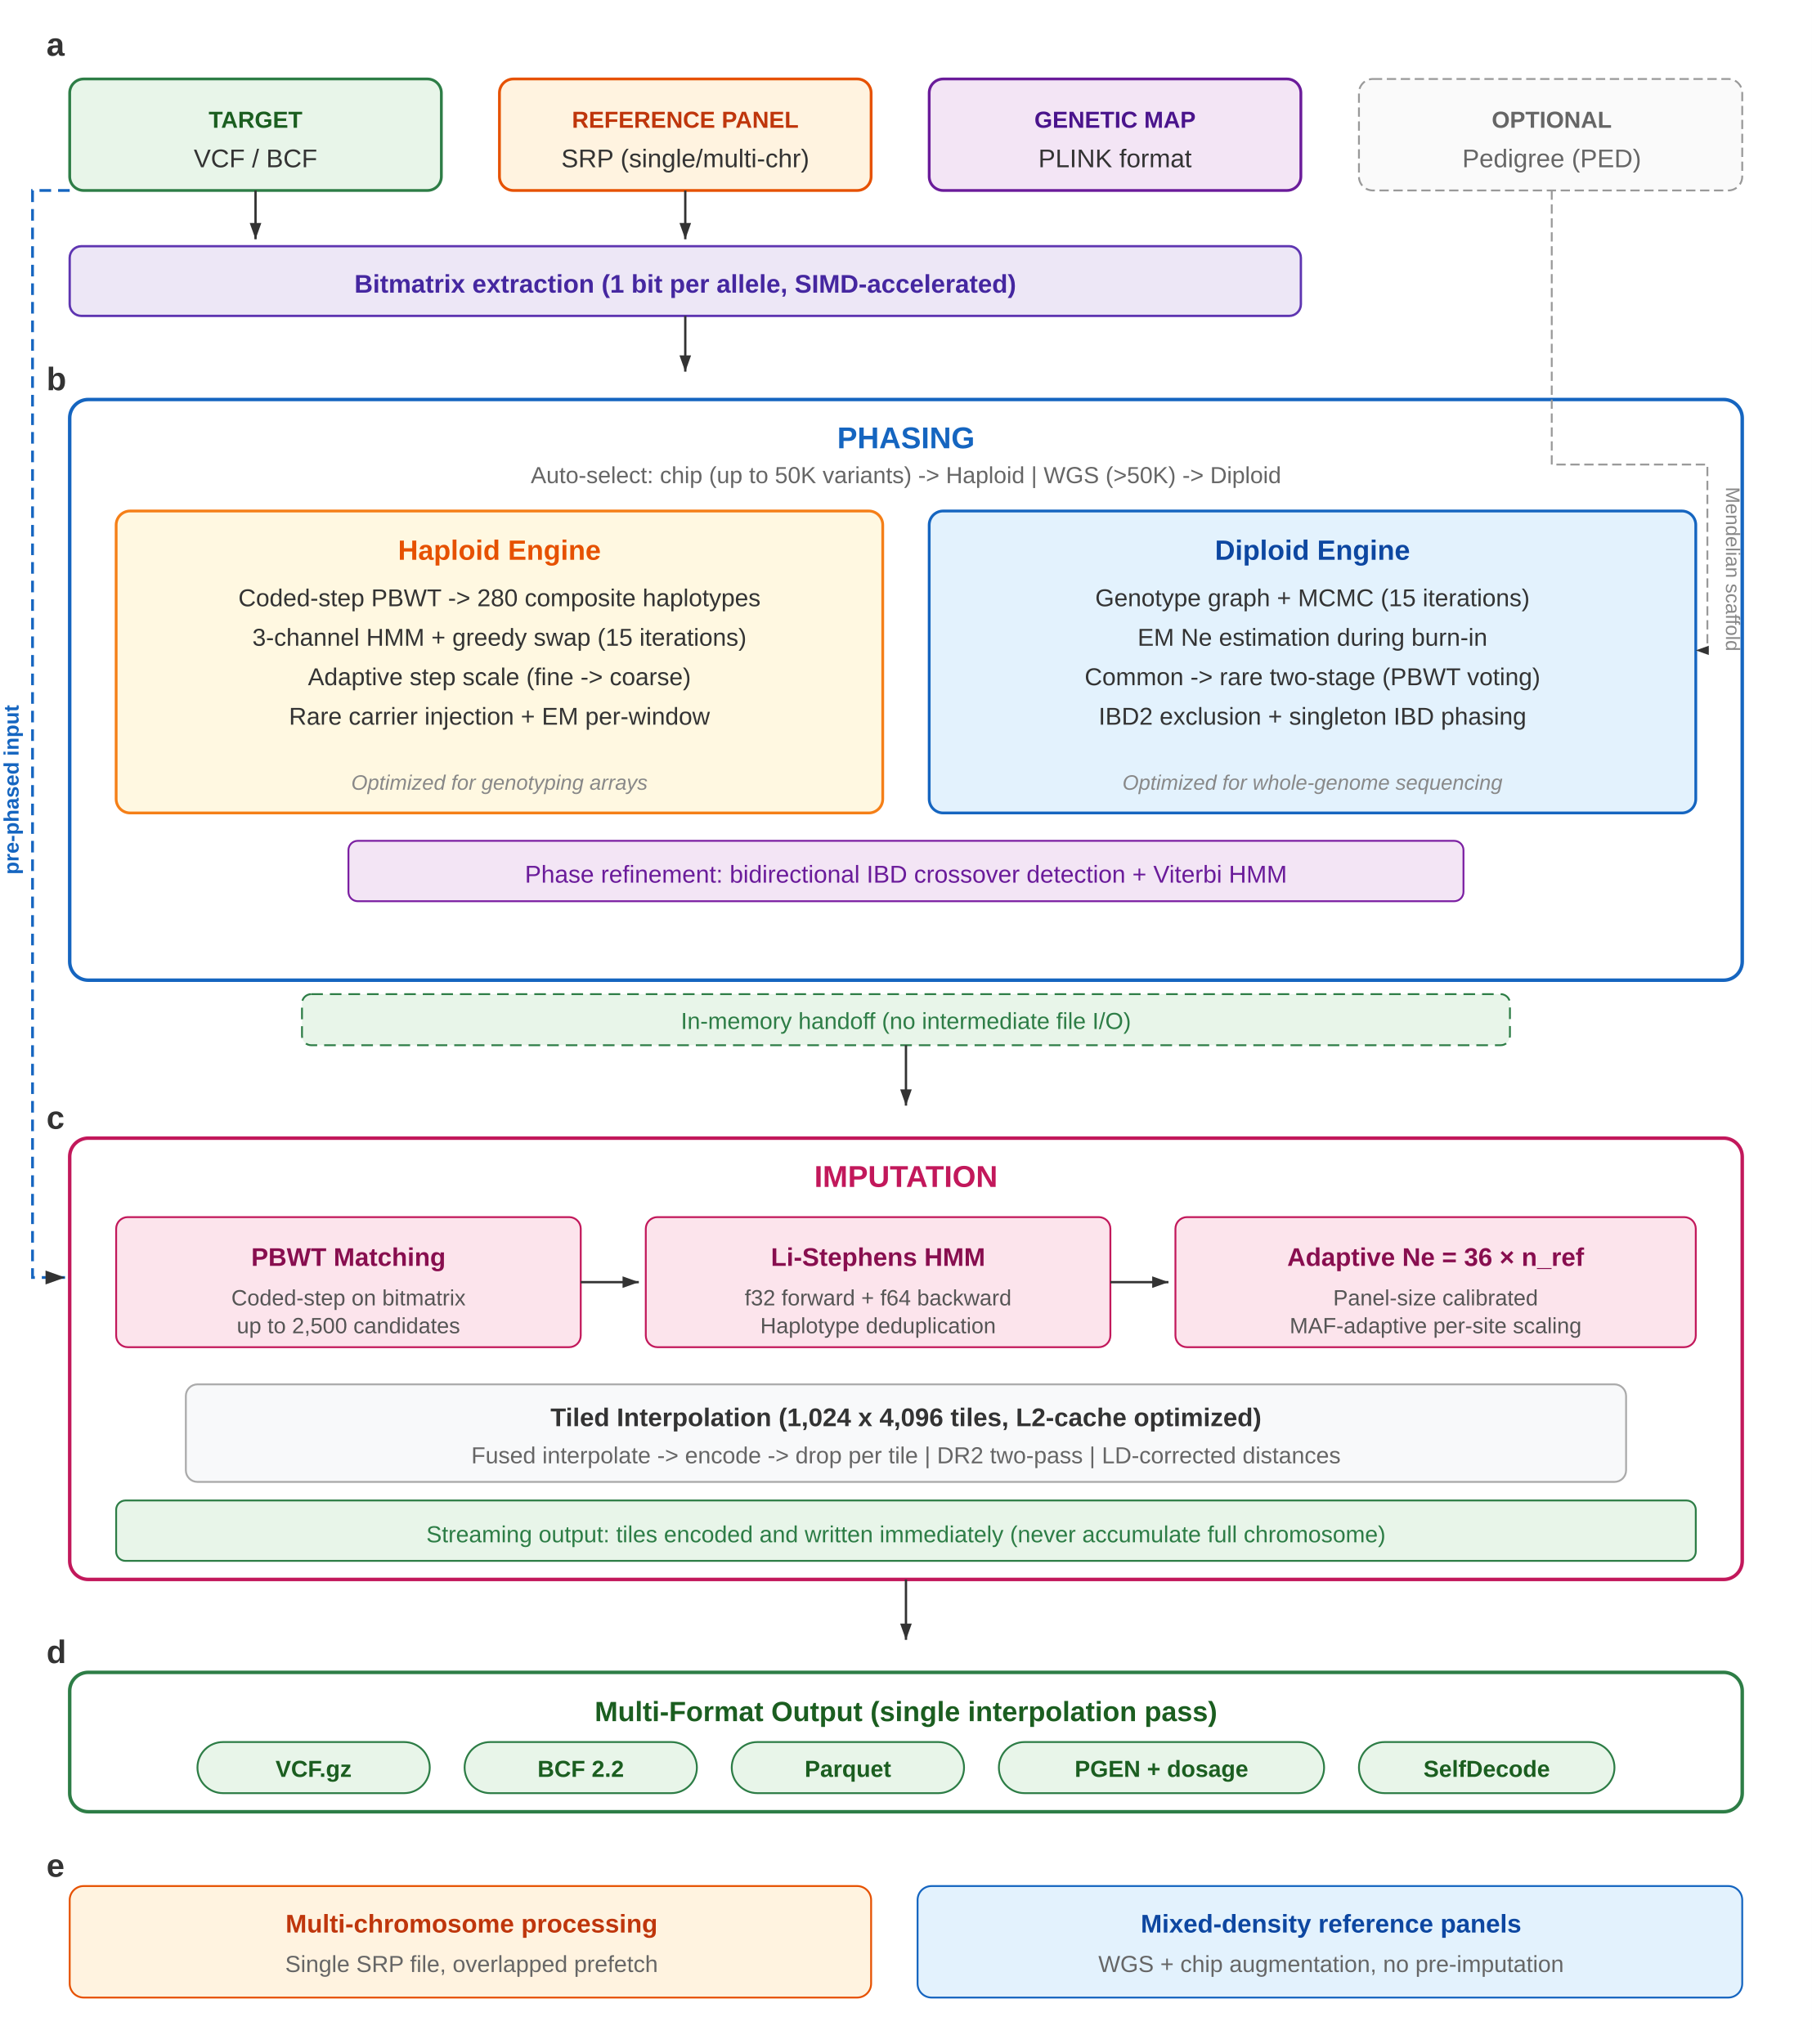
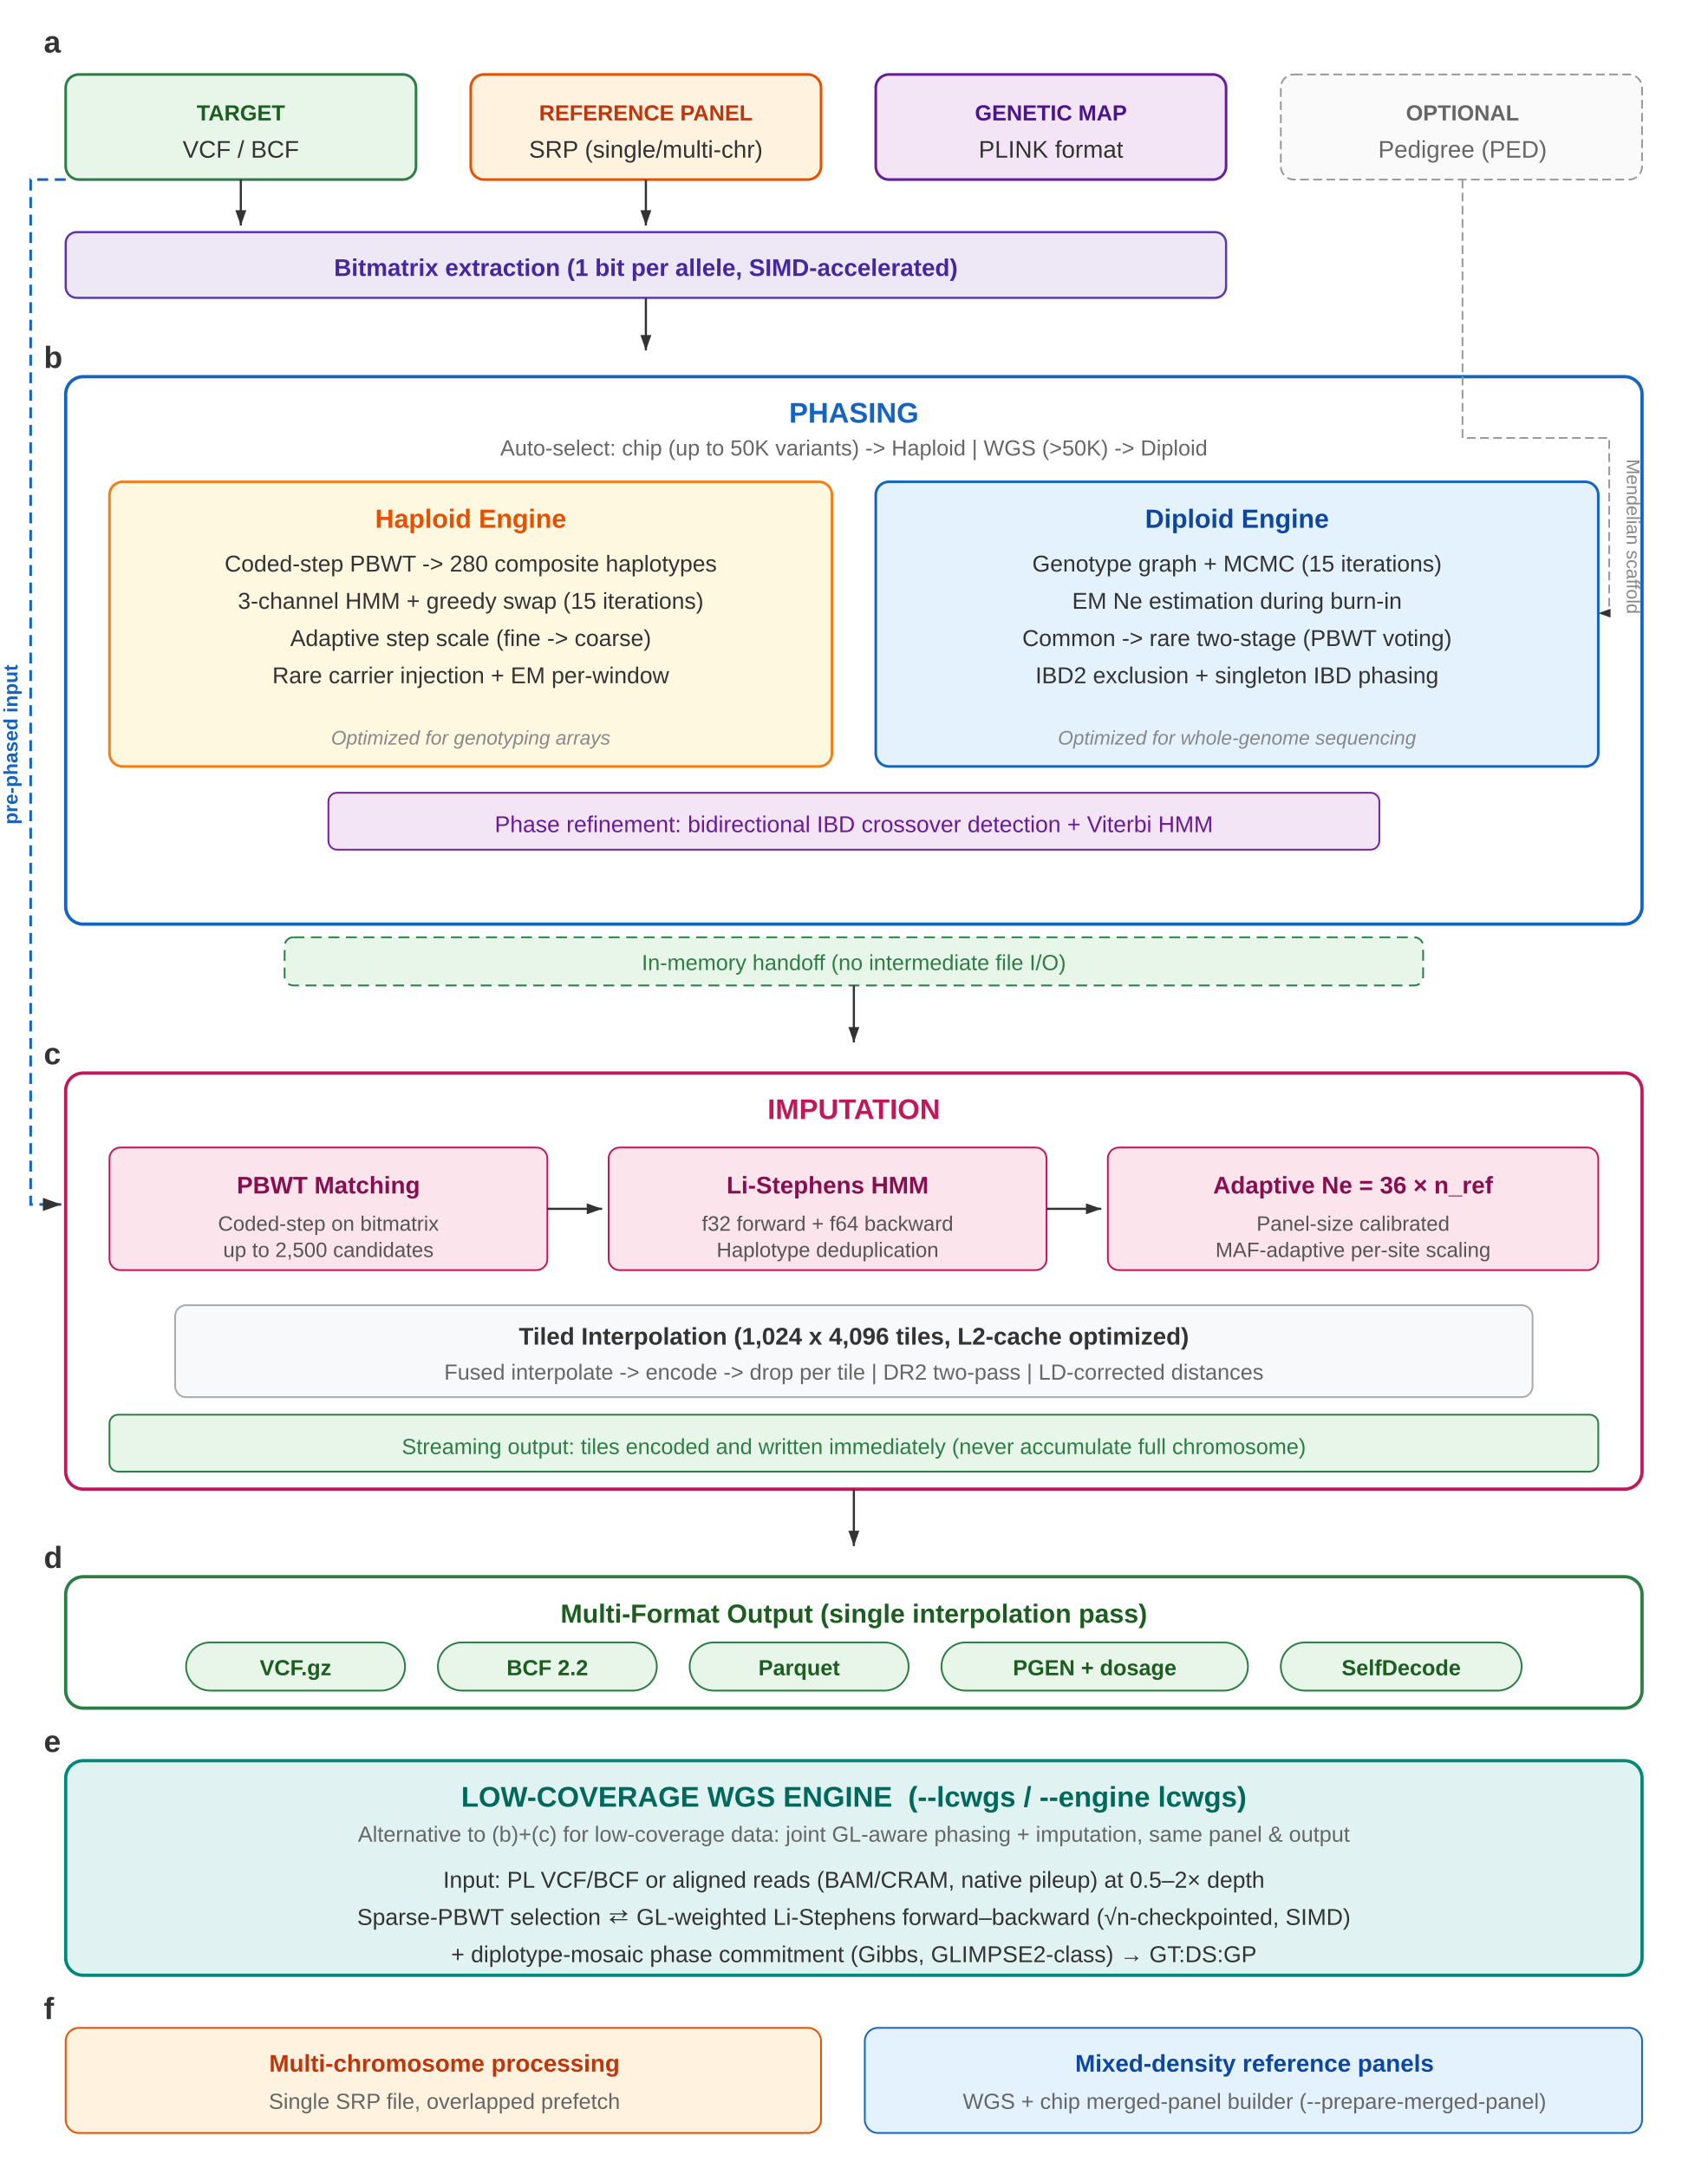
- <svg xmlns="http://www.w3.org/2000/svg" viewBox="0 0 780 880" font-family="Arial, Helvetica, sans-serif">
+ <svg xmlns="http://www.w3.org/2000/svg" viewBox="0 0 780 990" font-family="Arial, Helvetica, sans-serif">
  <defs>
    <marker id="a" markerWidth="7" markerHeight="5" refX="7" refY="2.5" orient="auto">
      <path d="M0,0 L7,2.5 L0,5" fill="#333" />
    </marker>
  </defs>
-   <rect width="780" height="880" fill="#fff" />
+   <rect width="780" height="990" fill="#fff" />
  <text x="20" y="24" fill="#333" font-size="14" font-weight="700">a</text>
  <rect x="30" y="34" width="160" height="48" rx="6" fill="#e8f5e9" stroke="#2d7d46" stroke-width="1.2" />
  <text x="110" y="55" text-anchor="middle" fill="#1b5e20" font-size="10" font-weight="700">TARGET</text>
  <text x="110" y="72" text-anchor="middle" fill="#333" font-size="11">VCF / BCF</text>
  <rect x="215" y="34" width="160" height="48" rx="6" fill="#fff3e0" stroke="#e65100" stroke-width="1.2" />
  <text x="295" y="55" text-anchor="middle" fill="#bf360c" font-size="10" font-weight="700">REFERENCE PANEL</text>
  <text x="295" y="72" text-anchor="middle" fill="#333" font-size="11">SRP (single/multi-chr)</text>
  <rect x="400" y="34" width="160" height="48" rx="6" fill="#f3e5f5" stroke="#6a1b9a" stroke-width="1.2" />
  <text x="480" y="55" text-anchor="middle" fill="#4a148c" font-size="10" font-weight="700">GENETIC MAP</text>
  <text x="480" y="72" text-anchor="middle" fill="#333" font-size="11">PLINK format</text>
  <rect x="585" y="34" width="165" height="48" rx="6" fill="#fafafa" stroke="#999" stroke-width="0.8" stroke-dasharray="4,2" />
  <text x="668" y="55" text-anchor="middle" fill="#666" font-size="10" font-weight="700">OPTIONAL</text>
  <text x="668" y="72" text-anchor="middle" fill="#666" font-size="11">Pedigree (PED)</text>
  <line x1="110" y1="82" x2="110" y2="103" stroke="#333" stroke-width="1" marker-end="url(#a)" />
  <line x1="295" y1="82" x2="295" y2="103" stroke="#333" stroke-width="1" marker-end="url(#a)" />
  <rect x="30" y="106" width="530" height="30" rx="5" fill="#ede7f6" stroke="#5e35b1" stroke-width="1" />
  <text x="295" y="126" text-anchor="middle" fill="#4527a0" font-size="11" font-weight="600">Bitmatrix extraction (1 bit per allele, SIMD-accelerated)</text>
  <line x1="295" y1="136" x2="295" y2="160" stroke="#333" stroke-width="1" marker-end="url(#a)" />
  <text x="20" y="168" fill="#333" font-size="14" font-weight="700">b</text>
  <rect x="30" y="172" width="720" height="250" rx="8" fill="#fff" stroke="#1565c0" stroke-width="1.5" />
  <text x="390" y="193" text-anchor="middle" fill="#1565c0" font-size="13" font-weight="700">PHASING</text>
  <text x="390" y="208" text-anchor="middle" fill="#666" font-size="10">Auto-select: chip (up to 50K variants) -&gt; Haploid | WGS (&gt;50K) -&gt; Diploid</text>
  <rect x="50" y="220" width="330" height="130" rx="6" fill="#fff8e1" stroke="#f57f17" stroke-width="1.2" />
  <text x="215" y="241" text-anchor="middle" fill="#e65100" font-size="12" font-weight="700">Haploid Engine</text>
  <text x="215" y="261" text-anchor="middle" fill="#333" font-size="10.5">Coded-step PBWT -&gt; 280 composite haplotypes</text>
  <text x="215" y="278" text-anchor="middle" fill="#333" font-size="10.5">3-channel HMM + greedy swap (15 iterations)</text>
  <text x="215" y="295" text-anchor="middle" fill="#333" font-size="10.5">Adaptive step scale (fine -&gt; coarse)</text>
  <text x="215" y="312" text-anchor="middle" fill="#333" font-size="10.5">Rare carrier injection + EM per-window</text>
  <text x="215" y="340" text-anchor="middle" fill="#888" font-size="9" font-style="italic">Optimized for genotyping arrays</text>
  <rect x="400" y="220" width="330" height="130" rx="6" fill="#e3f2fd" stroke="#1565c0" stroke-width="1.2" />
  <text x="565" y="241" text-anchor="middle" fill="#0d47a1" font-size="12" font-weight="700">Diploid Engine</text>
  <text x="565" y="261" text-anchor="middle" fill="#333" font-size="10.5">Genotype graph + MCMC (15 iterations)</text>
  <text x="565" y="278" text-anchor="middle" fill="#333" font-size="10.5">EM Ne estimation during burn-in</text>
  <text x="565" y="295" text-anchor="middle" fill="#333" font-size="10.5">Common -&gt; rare two-stage (PBWT voting)</text>
  <text x="565" y="312" text-anchor="middle" fill="#333" font-size="10.5">IBD2 exclusion + singleton IBD phasing</text>
  <text x="565" y="340" text-anchor="middle" fill="#888" font-size="9" font-style="italic">Optimized for whole-genome sequencing</text>
  <rect x="150" y="362" width="480" height="26" rx="4" fill="#f3e5f5" stroke="#7b1fa2" stroke-width="0.8" />
  <text x="390" y="380" text-anchor="middle" fill="#6a1b9a" font-size="10.5">Phase refinement: bidirectional IBD crossover detection + Viterbi HMM</text>
  <path d="M668 82 L668 200 L735 200 L735 280 L730 280" fill="none" stroke="#999" stroke-width="0.8" stroke-dasharray="4,2" marker-end="url(#a)" />
  <text x="743" y="245" fill="#888" font-size="8.5" transform="rotate(90,743,245)" text-anchor="middle">Mendelian scaffold</text>
  <path d="M30 82 L14 82 L14 550 L28 550" fill="none" stroke="#1565c0" stroke-width="1.2" stroke-dasharray="5,3" marker-end="url(#a)" />
  <text x="8" y="340" fill="#1565c0" font-size="9" font-weight="600" transform="rotate(-90,8,340)" text-anchor="middle">pre-phased input</text>
  <rect x="130" y="428" width="520" height="22" rx="4" fill="#e8f5e9" stroke="#2d7d46" stroke-width="0.8" stroke-dasharray="5,3" />
  <text x="390" y="443" text-anchor="middle" fill="#2d7d46" font-size="10">In-memory handoff (no intermediate file I/O)</text>
  <line x1="390" y1="450" x2="390" y2="476" stroke="#333" stroke-width="1" marker-end="url(#a)" />
  <text x="20" y="486" fill="#333" font-size="14" font-weight="700">c</text>
  <rect x="30" y="490" width="720" height="190" rx="8" fill="#fff" stroke="#c2185b" stroke-width="1.5" />
  <text x="390" y="511" text-anchor="middle" fill="#c2185b" font-size="13" font-weight="700">IMPUTATION</text>
  <rect x="50" y="524" width="200" height="56" rx="5" fill="#fce4ec" stroke="#c2185b" stroke-width="0.8" />
  <text x="150" y="545" text-anchor="middle" fill="#880e4f" font-size="11" font-weight="600">PBWT Matching</text>
  <text x="150" y="562" text-anchor="middle" fill="#555" font-size="9.5">Coded-step on bitmatrix</text>
  <text x="150" y="574" text-anchor="middle" fill="#555" font-size="9.5">up to 2,500 candidates</text>
  <line x1="250" y1="552" x2="275" y2="552" stroke="#333" stroke-width="1" marker-end="url(#a)" />
  <rect x="278" y="524" width="200" height="56" rx="5" fill="#fce4ec" stroke="#c2185b" stroke-width="0.8" />
  <text x="378" y="545" text-anchor="middle" fill="#880e4f" font-size="11" font-weight="600">Li-Stephens HMM</text>
  <text x="378" y="562" text-anchor="middle" fill="#555" font-size="9.5">f32 forward + f64 backward</text>
  <text x="378" y="574" text-anchor="middle" fill="#555" font-size="9.5">Haplotype deduplication</text>
  <line x1="478" y1="552" x2="503" y2="552" stroke="#333" stroke-width="1" marker-end="url(#a)" />
  <rect x="506" y="524" width="224" height="56" rx="5" fill="#fce4ec" stroke="#c2185b" stroke-width="0.8" />
  <text x="618" y="545" text-anchor="middle" fill="#880e4f" font-size="11" font-weight="600">Adaptive Ne = 36 × n_ref</text>
  <text x="618" y="562" text-anchor="middle" fill="#555" font-size="9.5">Panel-size calibrated</text>
  <text x="618" y="574" text-anchor="middle" fill="#555" font-size="9.5">MAF-adaptive per-site scaling</text>
  <rect x="80" y="596" width="620" height="42" rx="5" fill="#f8f9fa" stroke="#aaa" stroke-width="0.8" />
  <text x="390" y="614" text-anchor="middle" fill="#333" font-size="11" font-weight="600">Tiled Interpolation (1,024 x 4,096 tiles, L2-cache optimized)</text>
  <text x="390" y="630" text-anchor="middle" fill="#666" font-size="10">Fused interpolate -&gt; encode -&gt; drop per tile | DR2 two-pass | LD-corrected distances</text>
  <rect x="50" y="646" width="680" height="26" rx="4" fill="#e8f5e9" stroke="#2d7d46" stroke-width="0.8" />
  <text x="390" y="664" text-anchor="middle" fill="#2d7d46" font-size="10">Streaming output: tiles encoded and written immediately (never accumulate full chromosome)</text>
  <line x1="390" y1="680" x2="390" y2="706" stroke="#333" stroke-width="1" marker-end="url(#a)" />
  <text x="20" y="716" fill="#333" font-size="14" font-weight="700">d</text>
  <rect x="30" y="720" width="720" height="60" rx="8" fill="#fff" stroke="#2d7d46" stroke-width="1.5" />
  <text x="390" y="741" text-anchor="middle" fill="#1b5e20" font-size="12" font-weight="700">Multi-Format Output (single interpolation pass)</text>
  <rect x="85" y="750" width="100" height="22" rx="11" fill="#e8f5e9" stroke="#2d7d46" stroke-width="0.8" />
  <text x="135" y="765" text-anchor="middle" fill="#1b5e20" font-size="10" font-weight="600">VCF.gz</text>
  <rect x="200" y="750" width="100" height="22" rx="11" fill="#e8f5e9" stroke="#2d7d46" stroke-width="0.8" />
  <text x="250" y="765" text-anchor="middle" fill="#1b5e20" font-size="10" font-weight="600">BCF 2.2</text>
  <rect x="315" y="750" width="100" height="22" rx="11" fill="#e8f5e9" stroke="#2d7d46" stroke-width="0.8" />
  <text x="365" y="765" text-anchor="middle" fill="#1b5e20" font-size="10" font-weight="600">Parquet</text>
  <rect x="430" y="750" width="140" height="22" rx="11" fill="#e8f5e9" stroke="#2d7d46" stroke-width="0.8" />
  <text x="500" y="765" text-anchor="middle" fill="#1b5e20" font-size="10" font-weight="600">PGEN + dosage</text>
  <rect x="585" y="750" width="110" height="22" rx="11" fill="#e8f5e9" stroke="#2d7d46" stroke-width="0.8" />
  <text x="640" y="765" text-anchor="middle" fill="#1b5e20" font-size="10" font-weight="600">SelfDecode</text>
-   <text x="20" y="808" fill="#333" font-size="14" font-weight="700">e</text>
-   <rect x="30" y="812" width="345" height="48" rx="6" fill="#fff3e0" stroke="#e65100" stroke-width="0.8" />
-   <text x="203" y="832" text-anchor="middle" fill="#bf360c" font-size="11" font-weight="600">Multi-chromosome processing</text>
-   <text x="203" y="849" text-anchor="middle" fill="#666" font-size="10">Single SRP file, overlapped prefetch</text>
-   <rect x="395" y="812" width="355" height="48" rx="6" fill="#e3f2fd" stroke="#1565c0" stroke-width="0.8" />
-   <text x="573" y="832" text-anchor="middle" fill="#0d47a1" font-size="11" font-weight="600">Mixed-density reference panels</text>
-   <text x="573" y="849" text-anchor="middle" fill="#666" font-size="10">WGS + chip augmentation, no pre-imputation</text>
+   <text x="20" y="800" fill="#333" font-size="14" font-weight="700">e</text>
+   <rect x="30" y="804" width="720" height="98" rx="8" fill="#e0f2f1" stroke="#00897b" stroke-width="1.5" />
+   <text x="390" y="825" text-anchor="middle" fill="#00695c" font-size="13" font-weight="700">LOW-COVERAGE WGS ENGINE  (--lcwgs / --engine lcwgs)</text>
+   <text x="390" y="841" text-anchor="middle" fill="#666" font-size="10">Alternative to (b)+(c) for low-coverage data: joint GL-aware phasing + imputation, same panel &amp; output</text>
+   <text x="390" y="862" text-anchor="middle" fill="#333" font-size="10.5">Input: PL VCF/BCF or aligned reads (BAM/CRAM, native pileup) at 0.5–2× depth</text>
+   <text x="390" y="879" text-anchor="middle" fill="#333" font-size="10.5">Sparse-PBWT selection ⇄ GL-weighted Li-Stephens forward–backward (√n-checkpointed, SIMD)</text>
+   <text x="390" y="896" text-anchor="middle" fill="#333" font-size="10.5">+ diplotype-mosaic phase commitment (Gibbs, GLIMPSE2-class) → GT:DS:GP</text>
+   <text x="20" y="922" fill="#333" font-size="14" font-weight="700">f</text>
+   <rect x="30" y="926" width="345" height="48" rx="6" fill="#fff3e0" stroke="#e65100" stroke-width="0.8" />
+   <text x="203" y="946" text-anchor="middle" fill="#bf360c" font-size="11" font-weight="600">Multi-chromosome processing</text>
+   <text x="203" y="963" text-anchor="middle" fill="#666" font-size="10">Single SRP file, overlapped prefetch</text>
+   <rect x="395" y="926" width="355" height="48" rx="6" fill="#e3f2fd" stroke="#1565c0" stroke-width="0.8" />
+   <text x="573" y="946" text-anchor="middle" fill="#0d47a1" font-size="11" font-weight="600">Mixed-density reference panels</text>
+   <text x="573" y="963" text-anchor="middle" fill="#666" font-size="10">WGS + chip merged-panel builder (--prepare-merged-panel)</text>
</svg>
